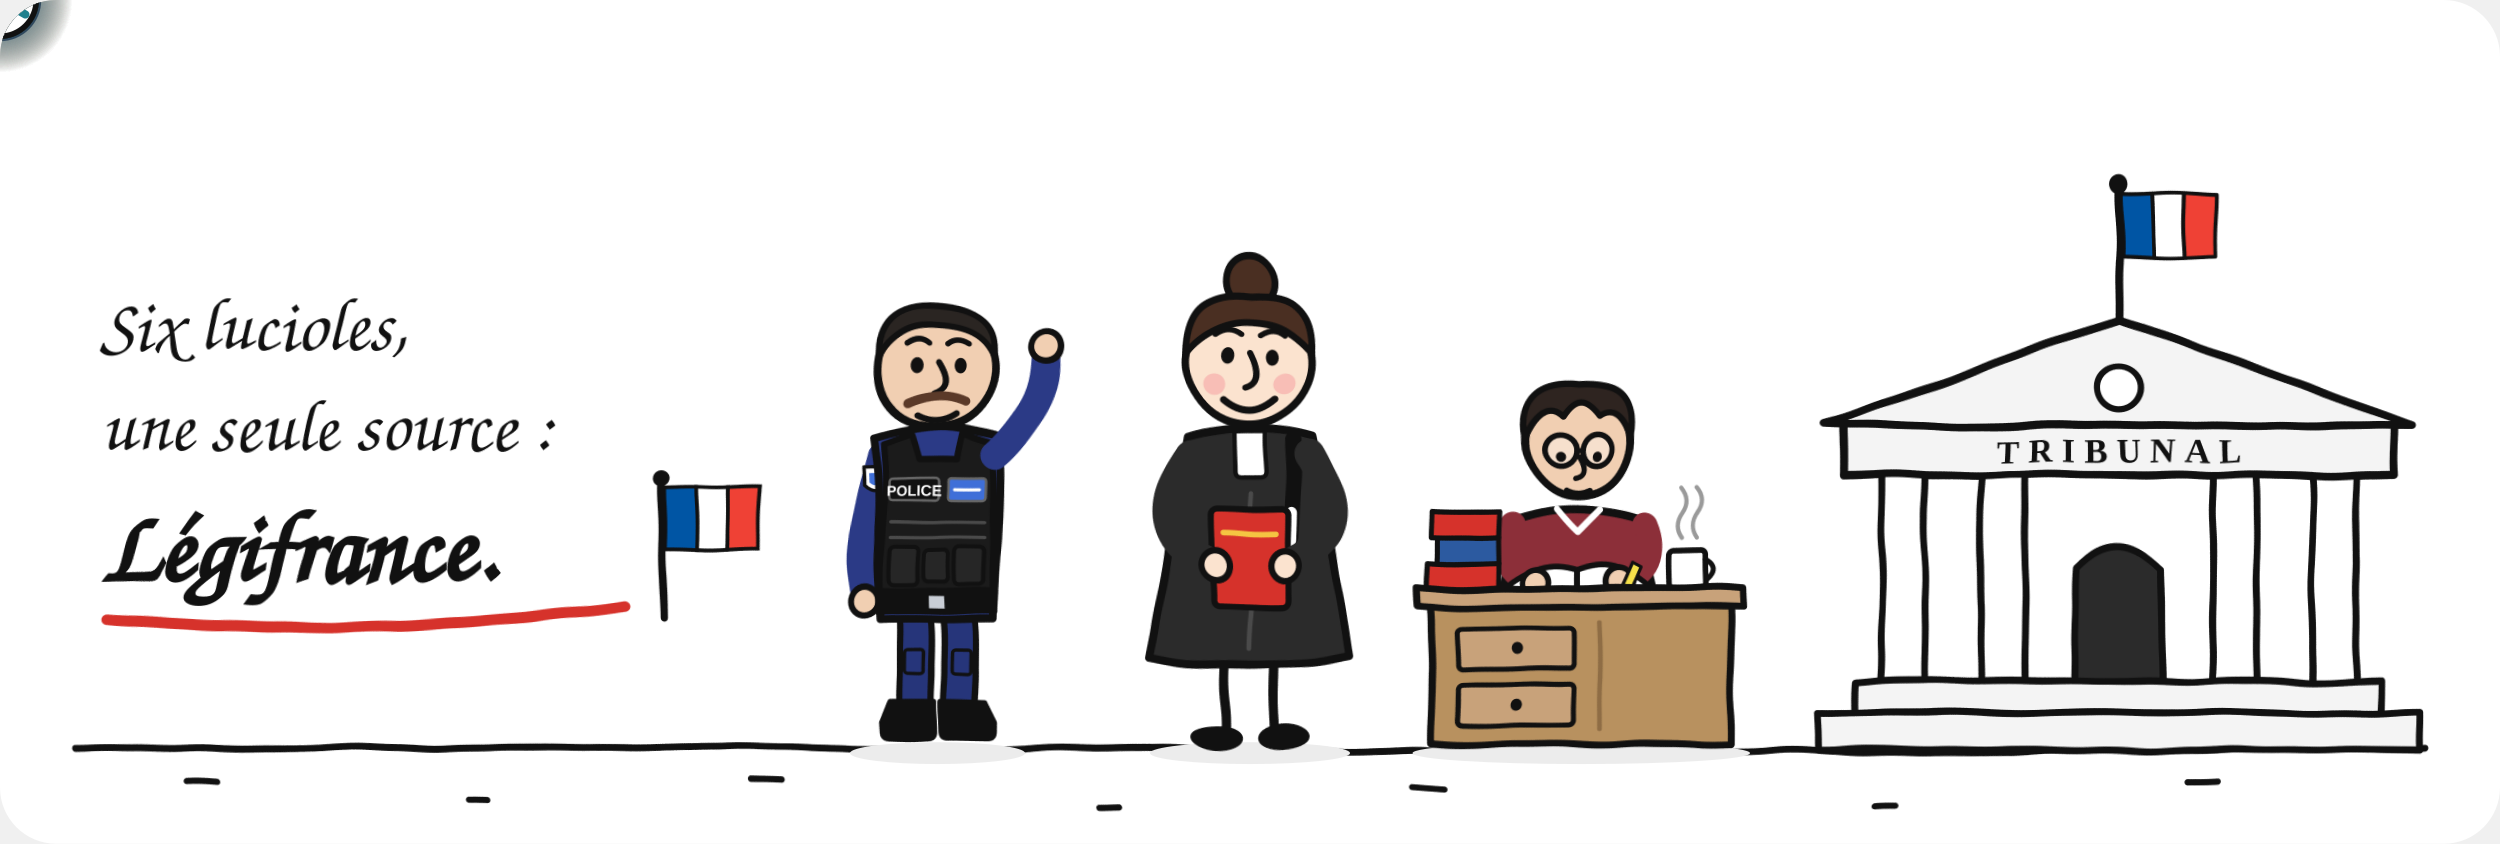
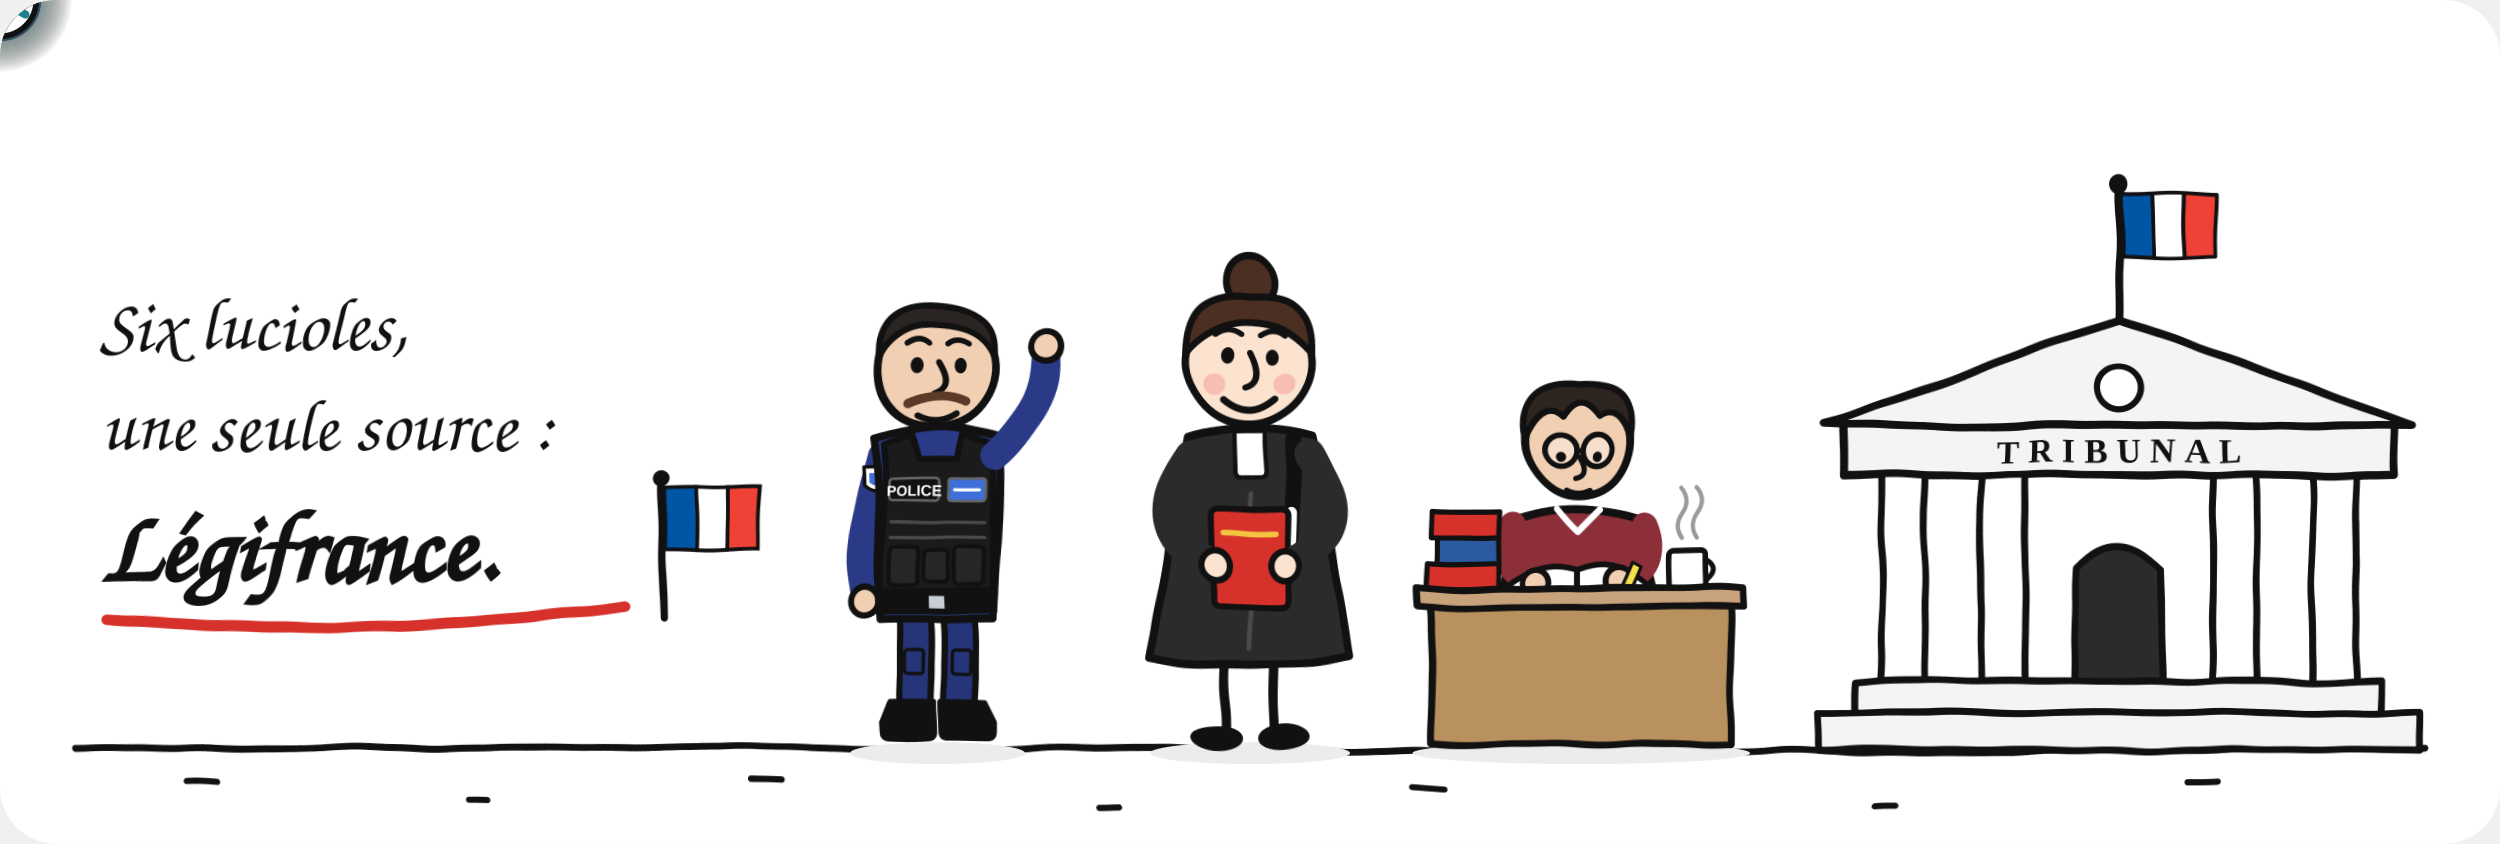
<svg xmlns="http://www.w3.org/2000/svg" viewBox="0 0 800 270" width="800" height="270" role="img" aria-labelledby="t d">
  <defs>
    <clipPath id="card">
      <rect width="800" height="270" rx="18" />
    </clipPath>
    <filter id="ink" x="-10%" y="-10%" width="120%" height="120%">
      <feTurbulence type="fractalNoise" baseFrequency="0.035" numOctaves="2" seed="1" result="n">
        <animate attributeName="seed" values="1;4;7" dur="0.36s" calcMode="discrete" repeatCount="indefinite" />
      </feTurbulence>
      <feDisplacementMap in="SourceGraphic" in2="n" scale="2.6" xChannelSelector="R" yChannelSelector="G" />
    </filter>
    <radialGradient id="glowClaude">
      <stop offset="0" stop-color="#D97757" stop-opacity="0.6" />
      <stop offset="1" stop-color="#D97757" stop-opacity="0" />
    </radialGradient>
    <radialGradient id="glowGpt">
      <stop offset="0" stop-color="#10A37F" stop-opacity="0.55" />
      <stop offset="1" stop-color="#10A37F" stop-opacity="0" />
    </radialGradient>
    <radialGradient id="glowGemini">
      <stop offset="0" stop-color="#6E7CF0" stop-opacity="0.6" />
      <stop offset="1" stop-color="#6E7CF0" stop-opacity="0" />
    </radialGradient>
    <radialGradient id="glowMistral">
      <stop offset="0" stop-color="#FF8205" stop-opacity="0.6" />
      <stop offset="1" stop-color="#FF8205" stop-opacity="0" />
    </radialGradient>
    <radialGradient id="glowGrok">
      <stop offset="0" stop-color="#5a5a5a" stop-opacity="0.5" />
      <stop offset="1" stop-color="#5a5a5a" stop-opacity="0" />
    </radialGradient>
    <radialGradient id="glowPerplexity">
      <stop offset="0" stop-color="#20808D" stop-opacity="0.55" />
      <stop offset="1" stop-color="#20808D" stop-opacity="0" />
    </radialGradient>
    <linearGradient id="geminiFill" x1="0" y1="1" x2="1" y2="0">
      <stop offset="0" stop-color="#4285F4" />
      <stop offset="0.6" stop-color="#9B72CB" />
      <stop offset="1" stop-color="#D96570" />
    </linearGradient>
    <g id="flag">
      <g stroke="#111" stroke-width="1.2">
        <rect x="0" y="0" width="10" height="20" fill="#0055A4" />
        <rect x="10" y="0" width="10" height="20" fill="#ffffff" />
        <rect x="20" y="0" width="10" height="20" fill="#EF4135" />
        <animateTransform attributeName="transform" type="skewY" values="0;-7;0;6;0" dur="1.6s" repeatCount="indefinite" />
      </g>
    </g>
    <g id="wings" stroke="#111" stroke-width="1.2">
      <ellipse cx="-5" cy="-11" rx="3.2" ry="5" fill="#ffffff" fill-opacity="0.85">
        <animate attributeName="ry" values="5;1.6;5" dur="0.12s" repeatCount="indefinite" />
      </ellipse>
      <ellipse cx="5" cy="-11" rx="3.2" ry="5" fill="#ffffff" fill-opacity="0.85">
        <animate attributeName="ry" values="5;1.6;5" dur="0.12s" repeatCount="indefinite" />
      </ellipse>
      <circle cx="0" cy="-9" r="2.6" fill="#111" />
      <path d="M-1 -11 l-3 -5 M1 -11 l3 -5" fill="none" />
    </g>
    <g id="ff-claude">
      <circle r="16" fill="url(#glowClaude)">
        <animate attributeName="r" values="13;18;13" dur="1.4s" repeatCount="indefinite" />
      </circle>
      <use href="#wings" />
      <circle r="8" fill="#ffffff" stroke="#111" stroke-width="1.2" />
      <path d="M2 0L7 0M1.62 1.18L5.66 4.11M0.62 1.9L2.16 6.66M-0.62 1.9L-2.16 6.66M-1.62 1.18L-5.66 4.11M-2 0L-7 0M-1.62 -1.18L-5.66 -4.11M-0.62 -1.9L-2.16 -6.66M0.62 -1.9L2.16 -6.66M1.62 -1.18L5.66 -4.11" stroke="#D97757" stroke-width="2.2" stroke-linecap="round" />
    </g>
    <g id="ff-gpt">
      <circle r="16" fill="url(#glowGpt)">
        <animate attributeName="r" values="13;18;13" dur="1.7s" repeatCount="indefinite" />
      </circle>
      <use href="#wings" />
      <circle r="8" fill="#ffffff" stroke="#111" stroke-width="1.2" />
      <g fill="none" stroke="#111" stroke-width="1.3">
        <ellipse cx="0" cy="-2.6" rx="2" ry="4.2" />
        <ellipse cx="0" cy="-2.6" rx="2" ry="4.2" transform="rotate(60)" />
        <ellipse cx="0" cy="-2.6" rx="2" ry="4.2" transform="rotate(120)" />
        <ellipse cx="0" cy="-2.6" rx="2" ry="4.2" transform="rotate(180)" />
        <ellipse cx="0" cy="-2.6" rx="2" ry="4.2" transform="rotate(240)" />
        <ellipse cx="0" cy="-2.6" rx="2" ry="4.2" transform="rotate(300)" />
      </g>
    </g>
    <g id="ff-gemini">
      <circle r="16" fill="url(#glowGemini)">
        <animate attributeName="r" values="13;18;13" dur="1.2s" repeatCount="indefinite" />
      </circle>
      <use href="#wings" />
      <circle r="8" fill="#ffffff" stroke="#111" stroke-width="1.2" />
      <path d="M0 -7 C0.8 -1.8 1.8 -0.8 7 0 C1.8 0.8 0.8 1.8 0 7 C-0.8 1.8 -1.8 0.8 -7 0 C-1.8 -0.8 -0.8 -1.8 0 -7 Z" fill="url(#geminiFill)" />
    </g>
    <g id="ff-mistral">
      <circle r="16" fill="url(#glowMistral)">
        <animate attributeName="r" values="13;18;13" dur="1.5s" repeatCount="indefinite" />
      </circle>
      <use href="#wings" />
      <circle r="8.5" fill="#ffffff" stroke="#111" stroke-width="1.2" />
      <g transform="translate(-5.5 -5.5)">
        <rect x="0" y="0" width="2.2" height="2.2" fill="#FFD800" />
        <rect x="8.8" y="0" width="2.2" height="2.2" fill="#FFD800" />
        <rect x="0" y="2.2" width="2.2" height="2.2" fill="#FFAF00" />
        <rect x="2.2" y="2.2" width="2.2" height="2.2" fill="#FFAF00" />
        <rect x="6.6" y="2.2" width="2.2" height="2.2" fill="#FFAF00" />
        <rect x="8.8" y="2.2" width="2.2" height="2.2" fill="#FFAF00" />
        <rect x="0" y="4.4" width="2.2" height="2.2" fill="#FF8205" />
        <rect x="4.4" y="4.4" width="2.2" height="2.2" fill="#FF8205" />
        <rect x="8.8" y="4.4" width="2.2" height="2.2" fill="#FF8205" />
        <rect x="0" y="6.6" width="2.2" height="2.2" fill="#FA500F" />
        <rect x="8.8" y="6.6" width="2.2" height="2.2" fill="#FA500F" />
        <rect x="0" y="8.8" width="2.2" height="2.2" fill="#E10500" />
        <rect x="8.8" y="8.8" width="2.2" height="2.2" fill="#E10500" />
      </g>
    </g>
    <g id="ff-grok">
      <circle r="16" fill="url(#glowGrok)">
        <animate attributeName="r" values="13;18;13" dur="1.3s" repeatCount="indefinite" />
      </circle>
      <use href="#wings" />
      <circle r="8" fill="#111" stroke="#111" stroke-width="1.2" />
      <circle r="4.6" fill="none" stroke="#ffffff" stroke-width="1.4" />
      <path d="M-5.5 5.5 L5.5 -5.5" stroke="#111" stroke-width="3.2" stroke-linecap="round" />
      <path d="M-6 6 L6 -6" stroke="#ffffff" stroke-width="1.5" stroke-linecap="round" />
    </g>
    <g id="ff-perplexity">
      <circle r="16" fill="url(#glowPerplexity)">
        <animate attributeName="r" values="13;18;13" dur="1.6s" repeatCount="indefinite" />
      </circle>
      <use href="#wings" />
      <circle r="8" fill="#ffffff" stroke="#111" stroke-width="1.2" />
      <path d="M0 -6.5 V6.5 M-5.6 -3.2 L5.6 3.2 M-5.6 3.2 L5.6 -3.2" stroke="#20808D" stroke-width="1.8" stroke-linecap="round" />
      <rect x="-3" y="-3" width="6" height="6" fill="none" stroke="#20808D" stroke-width="1.4" />
    </g>
  </defs>
  <g clip-path="url(#card)">
    <rect width="800" height="270" fill="#ffffff" />
    <g filter="url(#ink)" stroke="#111" stroke-linecap="round" fill="none">
      <path d="M24 240 C220 237 520 243 776 239" stroke-width="2.2" />
      <path d="M60 250h10M150 256h6M240 250h10M352 258h6M452 252h10M600 258h6M700 250h10" stroke-width="2" />
    </g>
    <g fill="#ececec">
      <ellipse cx="300" cy="241" rx="28" ry="3.5" />
      <ellipse cx="400" cy="241" rx="32" ry="3.5" />
      <ellipse cx="506" cy="241" rx="54" ry="3.5" />
    </g>
    <g filter="url(#ink)" fill="#111" font-family="'Segoe Print', 'Chalkboard SE', 'Comic Sans MS', 'Comic Neue', cursive">
      <text x="32" y="112" font-size="24">Six lucioles,</text>
      <text x="32" y="144" font-size="24">une seule source :</text>
      <text x="32" y="186" font-size="32" font-weight="700" textLength="168" lengthAdjust="spacingAndGlyphs">Légifrance.</text>
      <path d="M34 198 Q116 205 200 194" fill="none" stroke="#d6322b" stroke-width="3.5" stroke-linecap="round" />
    </g>
    <g filter="url(#ink)">
      <line x1="212" y1="154" x2="212" y2="198" stroke="#111" stroke-width="2.4" stroke-linecap="round" />
      <circle cx="212" cy="153" r="2.6" fill="#111" />
      <use href="#flag" transform="translate(213 156)" />
    </g>
    <g filter="url(#ink)" stroke="#111" stroke-linejoin="round" stroke-linecap="round" transform="translate(16 36)">
      <line x1="662" y1="66" x2="662" y2="24" stroke-width="2.4" />
      <circle cx="662" cy="23" r="2.6" fill="#111" />
      <use href="#flag" transform="translate(663 26)" />
      <polygon points="568,100 662,66 756,100" fill="#f4f4f4" stroke-width="2.5" />
      <circle cx="662" cy="88" r="7" fill="#ffffff" stroke-width="2" />
      <rect x="574" y="100" width="176" height="16" fill="#f4f4f4" stroke-width="2.5" />
      <text x="662" y="112" text-anchor="middle" font-family="Georgia, 'Times New Roman', serif" font-size="11" font-weight="700" letter-spacing="3" fill="#111" stroke="none">TRIBUNAL</text>
      <g fill="#ffffff" stroke-width="2.2">
        <rect x="586" y="116" width="14" height="66" />
        <rect x="618" y="116" width="14" height="66" />
        <rect x="692" y="116" width="14" height="66" />
        <rect x="724" y="116" width="14" height="66" />
      </g>
      <path d="M648 182 V146 Q662 132 676 146 V182" fill="#2b2b2b" stroke-width="2.2" />
      <rect x="578" y="182" width="168" height="10" fill="#f4f4f4" stroke-width="2.2" />
      <rect x="566" y="192" width="192" height="12" fill="#f4f4f4" stroke-width="2.2" />
    </g>
    <g filter="url(#ink)" stroke="#111" stroke-linecap="round" stroke-linejoin="round">
      <rect x="288" y="196" width="10" height="32" fill="#26357a" stroke-width="2" />
      <rect x="302" y="196" width="10" height="32" fill="#26357a" stroke-width="2" />
      <rect x="289.5" y="208" width="6" height="8" rx="1" fill="none" stroke="#111" stroke-width="1.1" />
      <rect x="304.5" y="208" width="6" height="8" rx="1" fill="none" stroke="#111" stroke-width="1.1" />
      <path d="M285 225 h14 v9 q0 2 -2 2 h-13 q-2 0 -2 -2 v-3 Z" fill="#111" stroke-width="1.6" />
      <path d="M315 225 h-14 v9 q0 2 2 2 h13 q2 0 2 -2 v-3 Z" fill="#111" stroke-width="1.6" />
      <path d="M282 146 Q273 170 277 190" fill="none" stroke="#2b3a86" stroke-width="9" />
      <circle cx="277" cy="192" r="4.5" fill="#f1cfb2" stroke-width="2" />
      <path d="M276 149 h7 v6 q-3.5 3.5 -7 0 Z" fill="#ffffff" stroke-width="1.1" />
      <path d="M277.5 151 h4 v3 q-2 2 -4 0 Z" fill="#3f6fd8" stroke="none" />
      <path d="M280 140 Q300 134 320 140 L318 198 L282 198 Z" fill="#2b3a86" stroke-width="2.5" />
      <path d="M283 142 L292 139 L294 147 L306 147 L308 139 L317 142 L318 189 L282 189 Z" fill="#1b1b1b" stroke-width="2" />
      <rect x="284" y="153" width="16" height="7" rx="1" fill="#111" stroke="#666" stroke-width="0.8" />
      <text x="292" y="158.6" text-anchor="middle" font-family="Arial, Helvetica, sans-serif" font-size="4.8" font-weight="700" fill="#ffffff" stroke="none">POLICE</text>
      <rect x="303" y="153" width="12" height="7" rx="1" fill="#3f6fd8" stroke="#666" stroke-width="0.8" />
      <path d="M305 156.5 h8" stroke="#ffffff" stroke-width="1" />
      <path d="M285 167 h30 M285 172 h30" stroke="#4a4a4a" stroke-width="1.1" />
      <rect x="285" y="175" width="9" height="12" rx="1.5" fill="#262626" stroke-width="1.3" />
      <rect x="306" y="175" width="9" height="12" rx="1.5" fill="#262626" stroke-width="1.3" />
      <rect x="296" y="176" width="8" height="10" rx="1.5" fill="#262626" stroke-width="1.3" />
      <rect x="281" y="189" width="38" height="7" fill="#111" stroke-width="1" />
      <rect x="297" y="190" width="6" height="5" fill="#c9ced6" stroke-width="1" />
      <g>
        <path d="M318 146 Q334 134 335 114" fill="none" stroke="#2b3a86" stroke-width="9" />
        <circle cx="335" cy="111" r="4.8" fill="#f1cfb2" stroke-width="2" />
        <animateTransform attributeName="transform" type="rotate" values="-8 318 146;12 318 146;-8 318 146" dur="1.1s" repeatCount="indefinite" />
      </g>
      <circle cx="300" cy="118" r="19" fill="#f1cfb2" stroke-width="2.5" />
      <path d="M281.5 114 Q280 98 300 98 Q320 98 318.5 114 Q314 104 300 104 Q286 104 281.5 114 Z" fill="#2a2522" stroke-width="2" />
      <ellipse cx="293" cy="117" rx="2" ry="2.5" fill="#111" stroke="none">
        <animate attributeName="ry" values="2.5;2.5;0.4;2.5" keyTimes="0;0.9;0.95;1" dur="4.2s" repeatCount="indefinite" />
      </ellipse>
      <ellipse cx="307" cy="117" rx="2" ry="2.5" fill="#111" stroke="none">
        <animate attributeName="ry" values="2.5;2.5;0.4;2.5" keyTimes="0;0.9;0.95;1" dur="4.2s" repeatCount="indefinite" />
      </ellipse>
      <path d="M300 116 Q305 124 299 126" fill="none" stroke-width="2" />
      <path d="M291 129 Q300 125 309 129" fill="none" stroke="#5b3a29" stroke-width="3" />
      <path d="M294 133 Q300 137 306 133" fill="none" stroke-width="2" />
      <path d="M290 110 Q294 107.5 297 110 M303 110 Q306 107.5 310 110" fill="none" stroke-width="1.8" />
    </g>
    <g filter="url(#ink)" stroke="#111" stroke-linecap="round" stroke-linejoin="round">
      <line x1="392" y1="204" x2="392" y2="233" stroke-width="3" />
      <line x1="408" y1="204" x2="408" y2="233" stroke-width="3" />
      <ellipse cx="389" cy="236" rx="8" ry="3.5" fill="#111" />
      <ellipse cx="411" cy="236" rx="8" ry="3.5" fill="#111" />
      <path d="M380 140 Q400 134 420 140 L432 210 Q400 216 368 210 Z" fill="#2b2b2b" stroke-width="2.5" />
      <path d="M400 158 L400 208" fill="none" stroke="#4a4a4a" stroke-width="1.5" />
      <path d="M414 141 L413 172" fill="none" stroke-width="5" />
      <path d="M413 164 L413 173" fill="none" stroke="#ffffff" stroke-width="3.6" />
      <path d="M395 138 H405 V151 Q405 153 403 153 H397 Q395 153 395 151 Z" fill="#ffffff" stroke-width="1.4" />
      <rect x="388" y="163" width="24" height="31" rx="2" fill="#d6322b" stroke-width="2" />
      <line x1="392" y1="171" x2="408" y2="171" stroke="#f5c542" stroke-width="1.8" />
      <path d="M381 146 Q364 172 389 181" fill="none" stroke="#2b2b2b" stroke-width="10" />
      <path d="M419 146 Q436 172 411 181" fill="none" stroke="#2b2b2b" stroke-width="10" />
      <circle cx="389" cy="181" r="4.6" fill="#fbe3cf" stroke-width="2" />
      <circle cx="411" cy="181" r="4.6" fill="#fbe3cf" stroke-width="2" />
      <g>
        <animateTransform attributeName="transform" type="rotate" values="-4 400 138;4 400 138;-4 400 138" dur="5s" repeatCount="indefinite" />
        <circle cx="400" cy="90" r="8" fill="#4a2f22" stroke-width="2.2" />
        <circle cx="400" cy="116" r="20" fill="#fbe3cf" stroke-width="2.5" />
        <path d="M380 113 Q379 93 400 95 Q421 93 420 113 Q412 103 400 103 Q388 103 380 113 Z" fill="#4a2f22" stroke-width="2.2" />
        <path d="M389 107 Q393 104 397 107" fill="none" stroke-width="1.8" />
        <path d="M403 107 Q407 104 411 107" fill="none" stroke-width="1.8" />
        <ellipse cx="393" cy="114" rx="2" ry="2.6" fill="#111" stroke="none">
          <animate attributeName="ry" values="2.6;2.6;0.4;2.6" keyTimes="0;0.9;0.95;1" dur="3.6s" repeatCount="indefinite" />
        </ellipse>
        <ellipse cx="407" cy="114" rx="2" ry="2.6" fill="#111" stroke="none">
          <animate attributeName="ry" values="2.6;2.6;0.4;2.6" keyTimes="0;0.9;0.95;1" dur="3.6s" repeatCount="indefinite" />
        </ellipse>
        <path d="M400 113 Q405 122 399 124" fill="none" stroke-width="2" />
        <circle cx="389" cy="123" r="3.5" fill="#f6a5a5" stroke="none" opacity="0.6" />
        <circle cx="411" cy="123" r="3.5" fill="#f6a5a5" stroke="none" opacity="0.6" />
        <path d="M392 128 Q400 135 408 128" fill="none" stroke-width="2.3" />
      </g>
    </g>
    <g filter="url(#ink)" stroke="#111" stroke-linecap="round" stroke-linejoin="round">
      <path d="M486 166 Q505 160 524 166 L529 190 L481 190 Z" fill="#8c2f39" stroke-width="2.5" />
      <path d="M498 163 L505 170 L512 163" fill="none" stroke="#ffffff" stroke-width="2" />
      <g>
        <animateTransform attributeName="transform" type="rotate" values="0 505 160;5 505 160;0 505 160" dur="2.2s" repeatCount="indefinite" />
        <circle cx="505" cy="142" r="17" fill="#f1cfb2" stroke-width="2.5" />
        <path d="M488 140 Q485 121 505 123 Q525 121 522 140 Q518 129 512 133 Q506 124 500 133 Q494 127 488 140 Z" fill="#2e2420" stroke-width="2" />
        <circle cx="499" cy="144" r="5" fill="#ffffff" fill-opacity="0.35" stroke-width="1.8" />
        <circle cx="511" cy="144" r="5" fill="#ffffff" fill-opacity="0.35" stroke-width="1.8" />
        <path d="M504 144 L506 144" stroke-width="1.6" />
        <circle cx="499" cy="146" r="1.6" fill="#111" stroke="none" />
        <circle cx="511" cy="146" r="1.6" fill="#111" stroke="none" />
        <path d="M505 146 Q509 152 504 153" fill="none" stroke-width="1.8" />
        <path d="M501 157 Q505 159 509 157" fill="none" stroke-width="1.8" />
      </g>
      <path d="M484 168 Q478 182 492 186" fill="none" stroke="#8c2f39" stroke-width="8" />
      <path d="M526 168 Q532 182 518 186" fill="none" stroke="#8c2f39" stroke-width="8" />
      <path d="M482 188 Q493 178 505 182 L505 190 Q493 186 482 190 Z" fill="#ffffff" stroke-width="1.8" />
      <path d="M528 188 Q517 178 505 182 L505 190 Q517 186 528 190 Z" fill="#ffffff" stroke-width="1.8" />
      <circle cx="492" cy="186" r="4.2" fill="#f1cfb2" stroke-width="1.8" />
      <circle cx="518" cy="186" r="4.2" fill="#f1cfb2" stroke-width="1.8" />
      <rect x="520" y="180" width="3" height="10" fill="#f5e04a" stroke-width="1" transform="rotate(25 521 185)" />
      <rect x="458" y="164" width="22" height="8" fill="#d6322b" stroke-width="1.6" />
      <rect x="460" y="172" width="20" height="8" fill="#2c5aa0" stroke-width="1.6" />
      <rect x="457" y="180" width="23" height="8" fill="#d6322b" stroke-width="1.6" />
      <rect x="534" y="176" width="12" height="12" rx="1.5" fill="#ffffff" stroke-width="1.8" />
      <path d="M546 179 q5 3 0 7" fill="none" stroke-width="1.6" />
      <path d="M538 172 q-3 -4 0 -8 q3 -4 0 -8 M543 172 q-3 -4 0 -8 q3 -4 0 -8" fill="none" stroke="#9a9a9a" stroke-width="1.4">
        <animate attributeName="opacity" values="0;0.9;0" dur="2.4s" repeatCount="indefinite" />
        <animateTransform attributeName="transform" type="translate" values="0 2;0 -4" dur="2.4s" repeatCount="indefinite" />
      </path>
      <rect x="458" y="193" width="96" height="45" fill="#b8915f" stroke-width="2.2" />
      <rect x="454" y="188" width="104" height="6" fill="#c8a27a" stroke-width="2.2" />
-       <rect x="466" y="201" width="38" height="13" rx="1.5" fill="#c8a27a" stroke-width="1.6" />
-       <rect x="466" y="219" width="38" height="13" rx="1.5" fill="#c8a27a" stroke-width="1.6" />
-       <circle cx="485" cy="207.5" r="1.9" fill="#111" stroke="none" />
-       <circle cx="485" cy="225.5" r="1.9" fill="#111" stroke="none" />
-       <path d="M512 199 V233" fill="none" stroke="#8f6d45" stroke-width="1.4" />
    </g>
    <g>
      <g>
        <use href="#ff-claude" transform="scale(1.45)" />
        <animateTransform attributeName="transform" type="translate" values="0 0;0 -2.5;0 0" dur="1.1s" repeatCount="indefinite" />
      </g>
      <animateMotion dur="9s" begin="0s" repeatCount="indefinite" path="M282 50 a118 23 0 1 1 236 0 a118 23 0 1 1 -236 0" />
    </g>
    <g>
      <g>
        <use href="#ff-gpt" transform="scale(1.45)" />
        <animateTransform attributeName="transform" type="translate" values="0 0;0 -2.5;0 0" dur="1.3s" repeatCount="indefinite" />
      </g>
      <animateMotion dur="9s" begin="-1.5s" repeatCount="indefinite" path="M282 50 a118 23 0 1 1 236 0 a118 23 0 1 1 -236 0" />
    </g>
    <g>
      <g>
        <use href="#ff-mistral" transform="scale(1.45)" />
        <animateTransform attributeName="transform" type="translate" values="0 0;0 -2.5;0 0" dur="1.2s" repeatCount="indefinite" />
      </g>
      <animateMotion dur="9s" begin="-3s" repeatCount="indefinite" path="M282 50 a118 23 0 1 1 236 0 a118 23 0 1 1 -236 0" />
    </g>
    <g>
      <g>
        <use href="#ff-gemini" transform="scale(1.45)" />
        <animateTransform attributeName="transform" type="translate" values="0 0;0 -2.5;0 0" dur="0.9s" repeatCount="indefinite" />
      </g>
      <animateMotion dur="9s" begin="-4.5s" repeatCount="indefinite" path="M282 50 a118 23 0 1 1 236 0 a118 23 0 1 1 -236 0" />
    </g>
    <g>
      <g>
        <use href="#ff-grok" transform="scale(1.45)" />
        <animateTransform attributeName="transform" type="translate" values="0 0;0 -2.5;0 0" dur="1s" repeatCount="indefinite" />
      </g>
      <animateMotion dur="9s" begin="-6s" repeatCount="indefinite" path="M282 50 a118 23 0 1 1 236 0 a118 23 0 1 1 -236 0" />
    </g>
    <g>
      <g>
        <use href="#ff-perplexity" transform="scale(1.45)" />
        <animateTransform attributeName="transform" type="translate" values="0 0;0 -2.5;0 0" dur="1.25s" repeatCount="indefinite" />
      </g>
      <animateMotion dur="9s" begin="-7.5s" repeatCount="indefinite" path="M282 50 a118 23 0 1 1 236 0 a118 23 0 1 1 -236 0" />
    </g>
  </g>
</svg>
